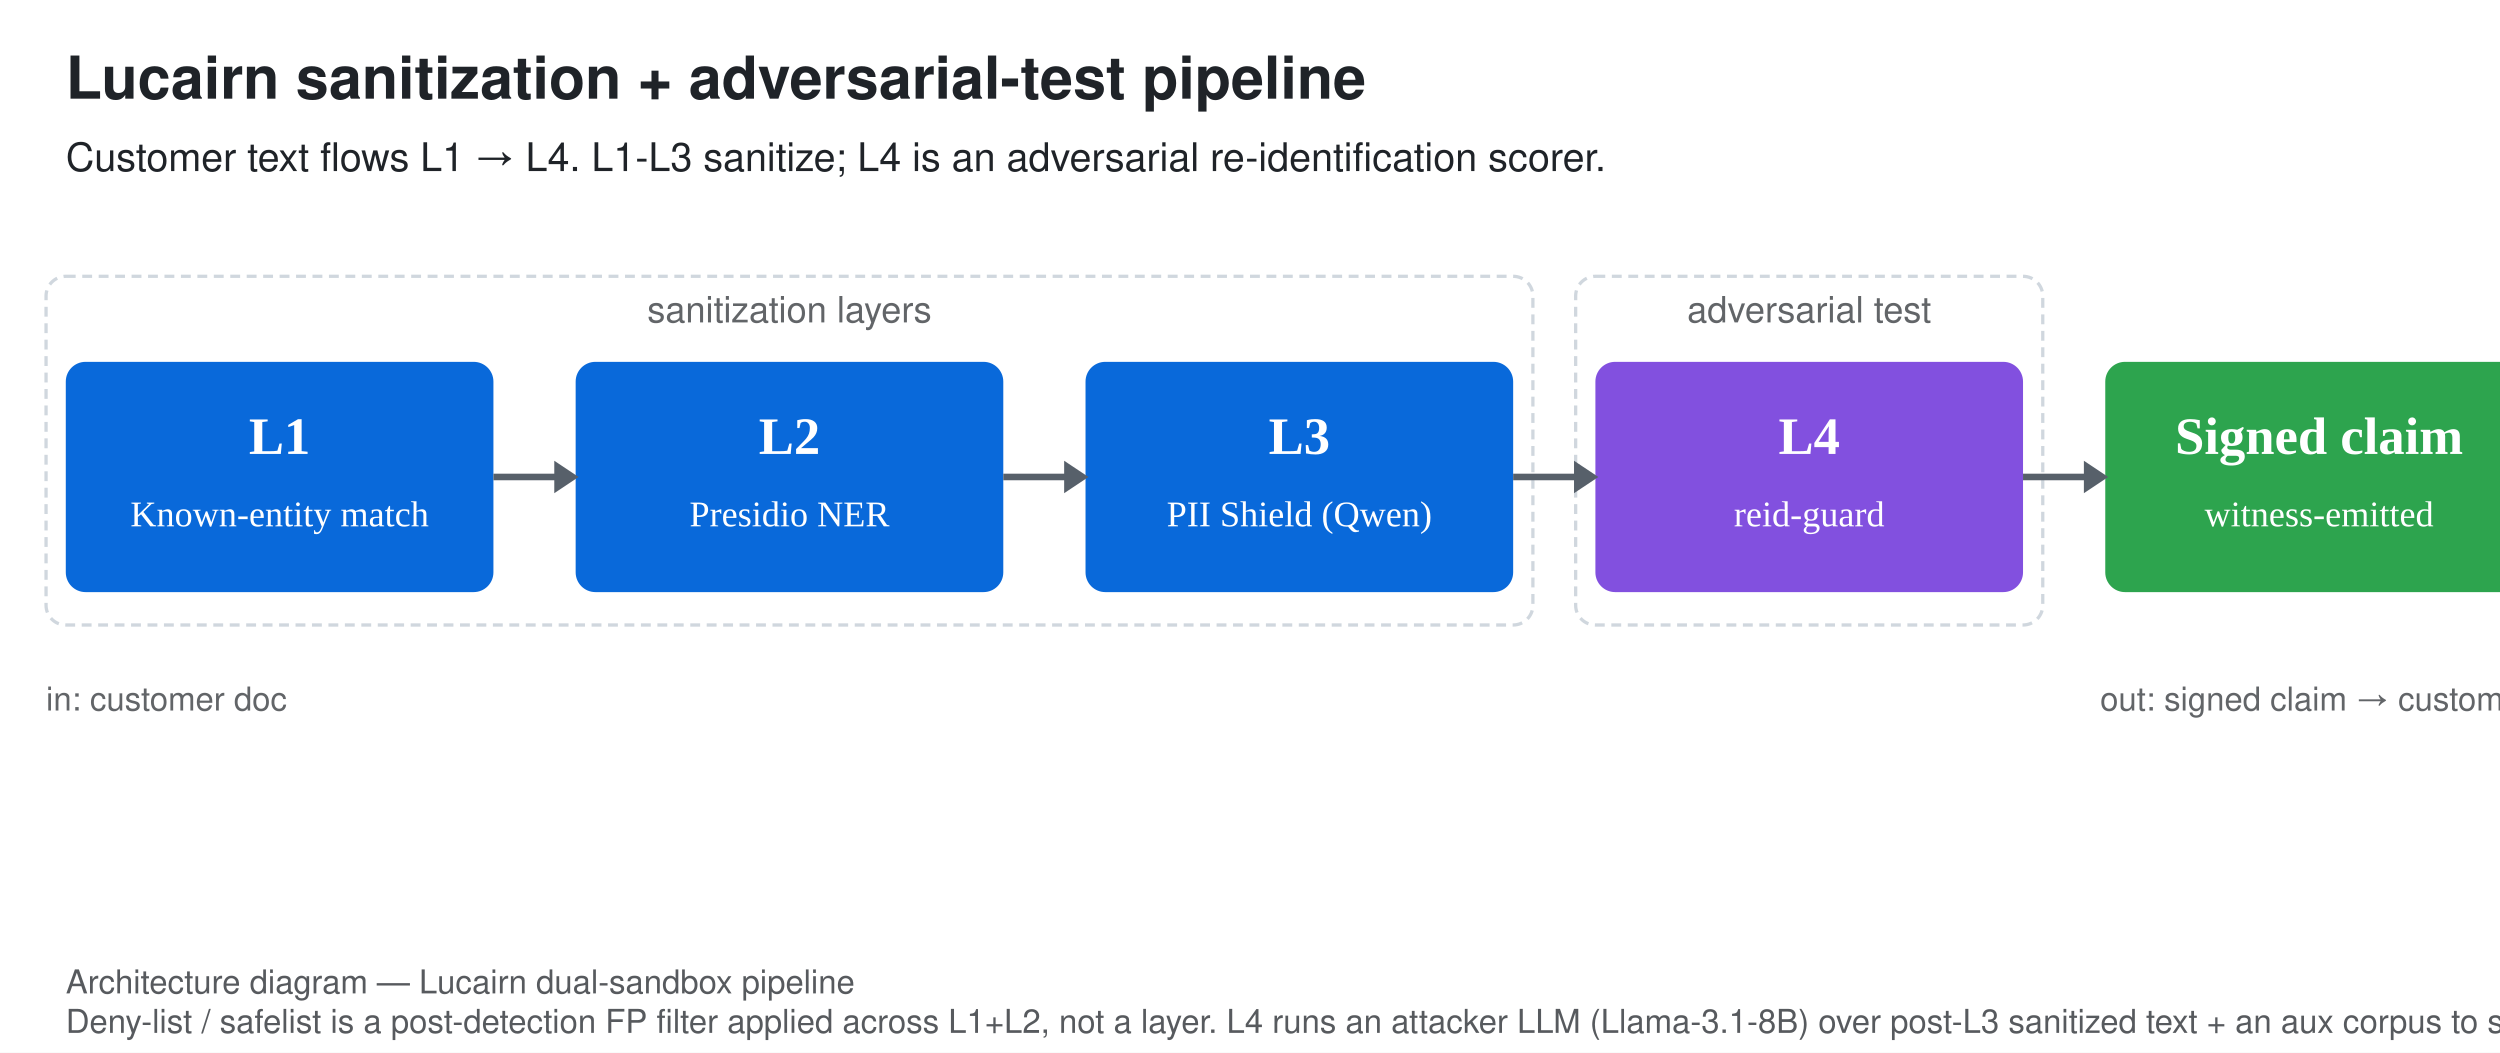
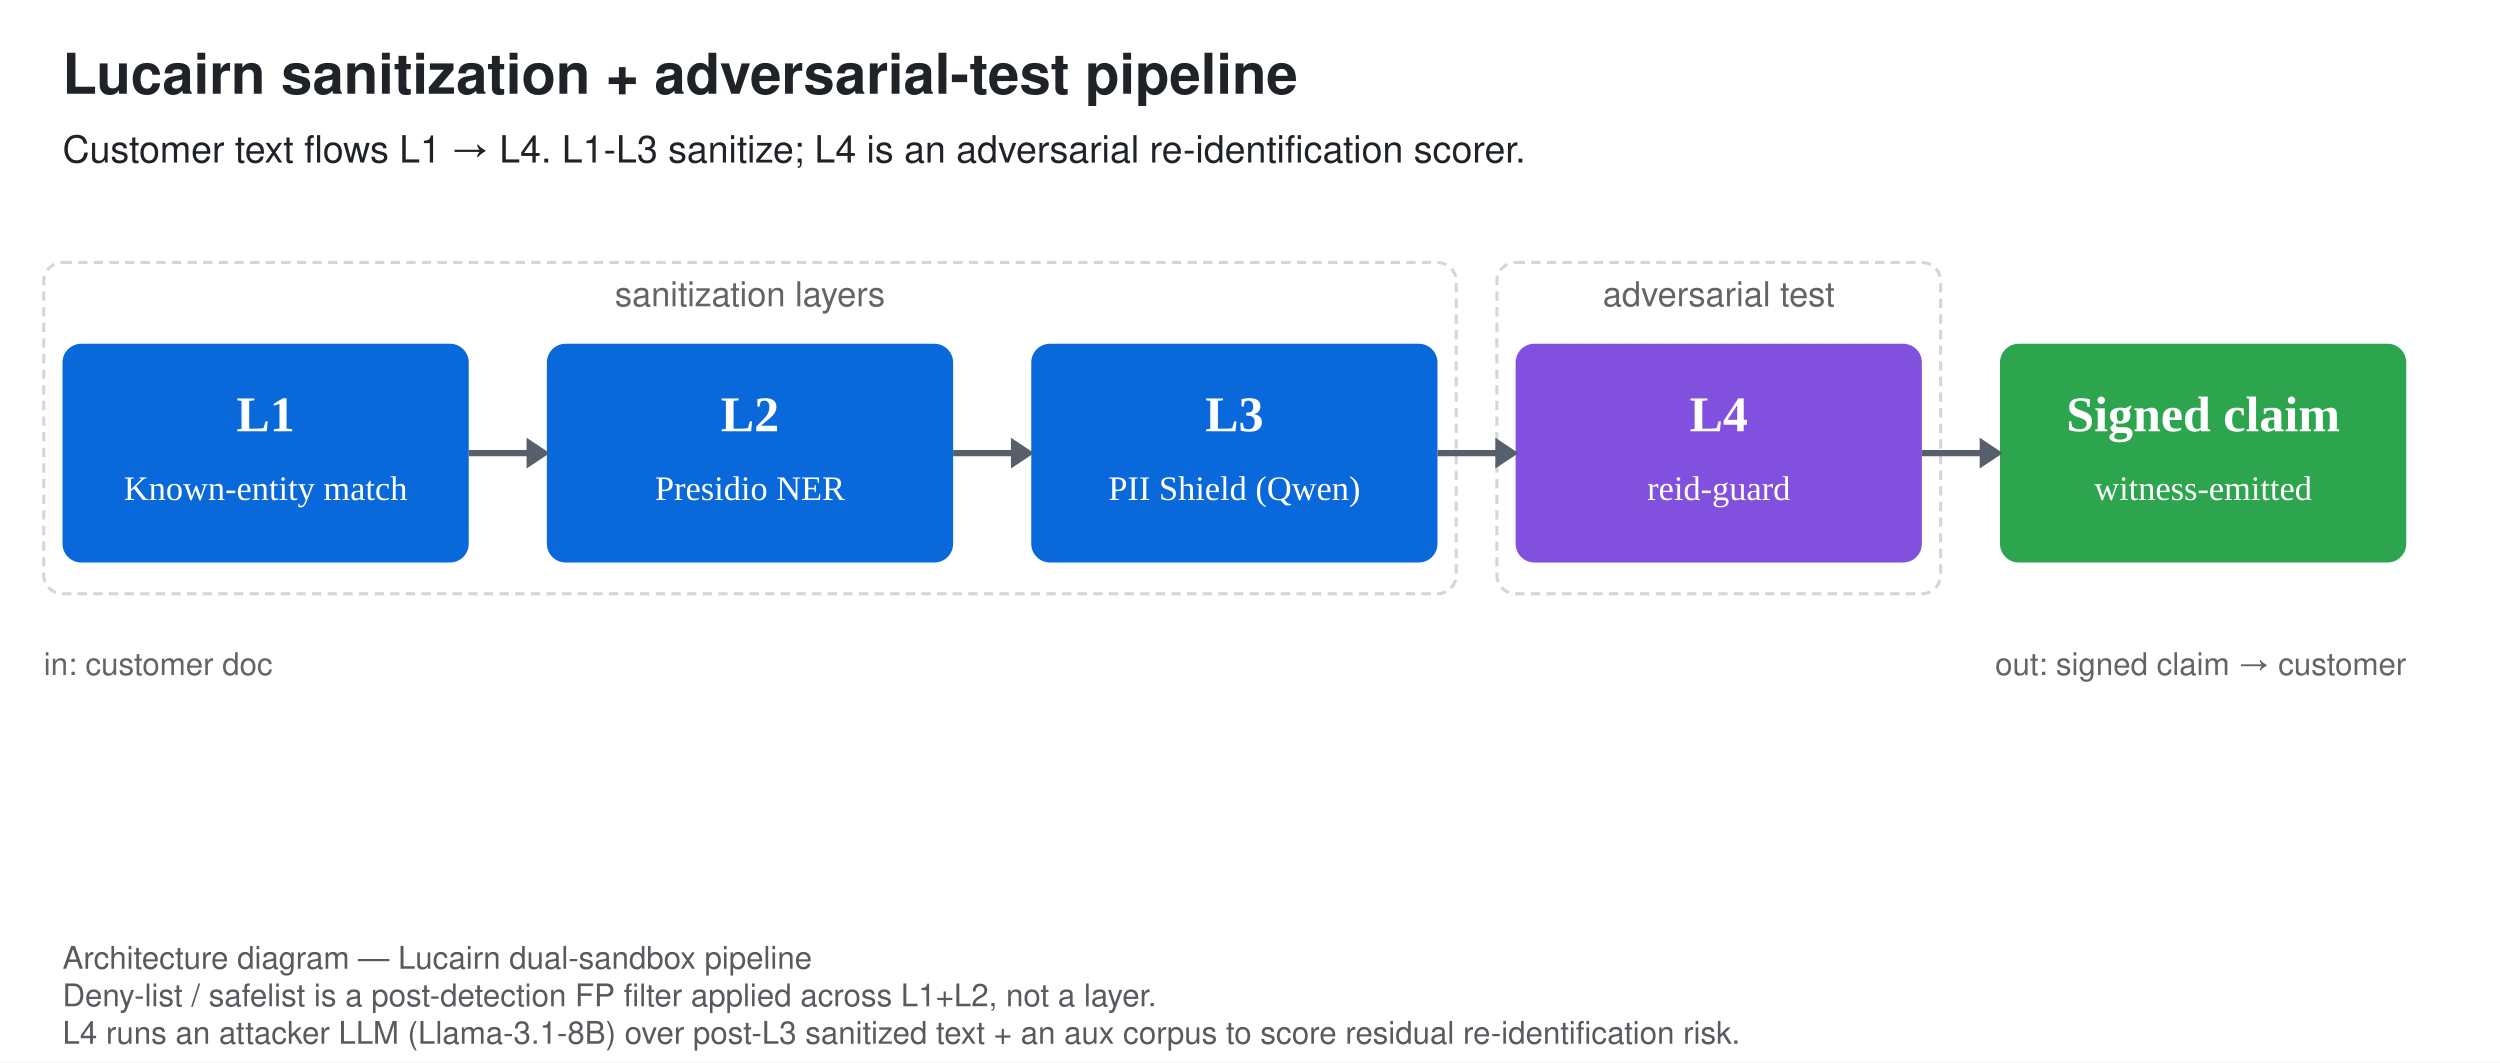
- <svg xmlns="http://www.w3.org/2000/svg" viewBox="0 0 760 320" role="img" aria-labelledby="title-760x320" aria-describedby="desc-760x320">
+ <svg xmlns="http://www.w3.org/2000/svg" viewBox="0 0 800 340" role="img" aria-labelledby="title-800x340" aria-describedby="desc-800x340">
  <style>.bg{fill:#ffffff}.axis{stroke:#57606a;fill:#57606a}.text{fill:#1f2328;font-family:-apple-system,BlinkMacSystemFont,'Segoe UI',Helvetica,Arial,sans-serif}.grid{stroke:#d0d7de}.groupBracket{stroke:#d0d7de;fill:none}@media (prefers-color-scheme: dark){.bg{fill:#0d1117}.axis{stroke:#9da7b1;fill:#9da7b1}.text{fill:#e6edf3}.grid{stroke:#30363d}.groupBracket{stroke:#30363d}}</style>
-   <rect class="bg" width="760" height="320" />
+   <rect class="bg" width="800" height="340" />
  <text class="text" x="20" y="30" font-size="18" font-weight="600">Lucairn sanitization + adversarial-test pipeline</text>
  <text class="text" x="20" y="52" font-size="12">Customer text flows L1 → L4. L1-L3 sanitize; L4 is an adversarial re-identification scorer.</text>
  <rect class="groupBracket" x="14" y="84" width="452" height="106" stroke-dasharray="3,2" rx="6" />
  <text class="text" x="240" y="98" font-size="11" text-anchor="middle" opacity="0.7">sanitization layers</text>
  <rect class="groupBracket" x="479" y="84" width="142" height="106" stroke-dasharray="3,2" rx="6" />
  <text class="text" x="550" y="98" font-size="11" text-anchor="middle" opacity="0.7">adversarial test</text>
  <text class="text" x="14" y="216" font-size="10" opacity="0.7">in: customer doc</text>
  <text class="text" x="770" y="216" font-size="10" text-anchor="end" opacity="0.7">out: signed claim → customer</text>
  <rect x="20" y="110" width="130" height="70" fill="#0969da" rx="6" />
  <text x="85" y="138" font-size="16" font-weight="700" fill="#ffffff" text-anchor="middle">L1</text>
  <text x="85" y="160" font-size="11" fill="#ffffff" text-anchor="middle">Known-entity match</text>
  <rect x="175" y="110" width="130" height="70" fill="#0969da" rx="6" />
  <text x="240" y="138" font-size="16" font-weight="700" fill="#ffffff" text-anchor="middle">L2</text>
  <text x="240" y="160" font-size="11" fill="#ffffff" text-anchor="middle">Presidio NER</text>
  <rect x="330" y="110" width="130" height="70" fill="#0969da" rx="6" />
  <text x="395" y="138" font-size="16" font-weight="700" fill="#ffffff" text-anchor="middle">L3</text>
  <text x="395" y="160" font-size="11" fill="#ffffff" text-anchor="middle">PII Shield (Qwen)</text>
  <rect x="485" y="110" width="130" height="70" fill="#8250df" rx="6" />
  <text x="550" y="138" font-size="16" font-weight="700" fill="#ffffff" text-anchor="middle">L4</text>
  <text x="550" y="160" font-size="11" fill="#ffffff" text-anchor="middle">reid-guard</text>
  <rect x="640" y="110" width="130" height="70" fill="#2da44e" rx="6" />
  <text x="705" y="138" font-size="16" font-weight="700" fill="#ffffff" text-anchor="middle">Signed claim</text>
  <text x="705" y="160" font-size="11" fill="#ffffff" text-anchor="middle">witness-emitted</text>
  <line class="axis" x1="150" y1="145" x2="169" y2="145" stroke-width="2" />
  <polygon class="axis" points="169,141 175,145 169,149" />
  <line class="axis" x1="305" y1="145" x2="324" y2="145" stroke-width="2" />
  <polygon class="axis" points="324,141 330,145 324,149" />
  <line class="axis" x1="460" y1="145" x2="479" y2="145" stroke-width="2" />
  <polygon class="axis" points="479,141 485,145 479,149" />
  <line class="axis" x1="615" y1="145" x2="634" y2="145" stroke-width="2" />
  <polygon class="axis" points="634,141 640,145 634,149" />
-   <text class="text" x="20" y="302" font-size="10" opacity="0.75">Architecture diagram — Lucairn dual-sandbox pipeline</text>
-   <text class="text" x="20" y="314" font-size="10" opacity="0.75">Deny-list / safelist is a post-detection FP filter applied across L1+L2, not a layer. L4 runs an attacker LLM (Llama-3.1-8B) over post-L3 sanitized text + an aux corpus to score residual re-identification risk.</text>
+   <text class="text" x="20" y="310" font-size="10" opacity="0.75">Architecture diagram — Lucairn dual-sandbox pipeline</text>
+   <text class="text" x="20" y="322" font-size="10" opacity="0.75">Deny-list / safelist is a post-detection FP filter applied across L1+L2, not a layer.</text>
+   <text class="text" x="20" y="334" font-size="10" opacity="0.75">L4 runs an attacker LLM (Llama-3.1-8B) over post-L3 sanitized text + an aux corpus to score residual re-identification risk.</text>
</svg>
